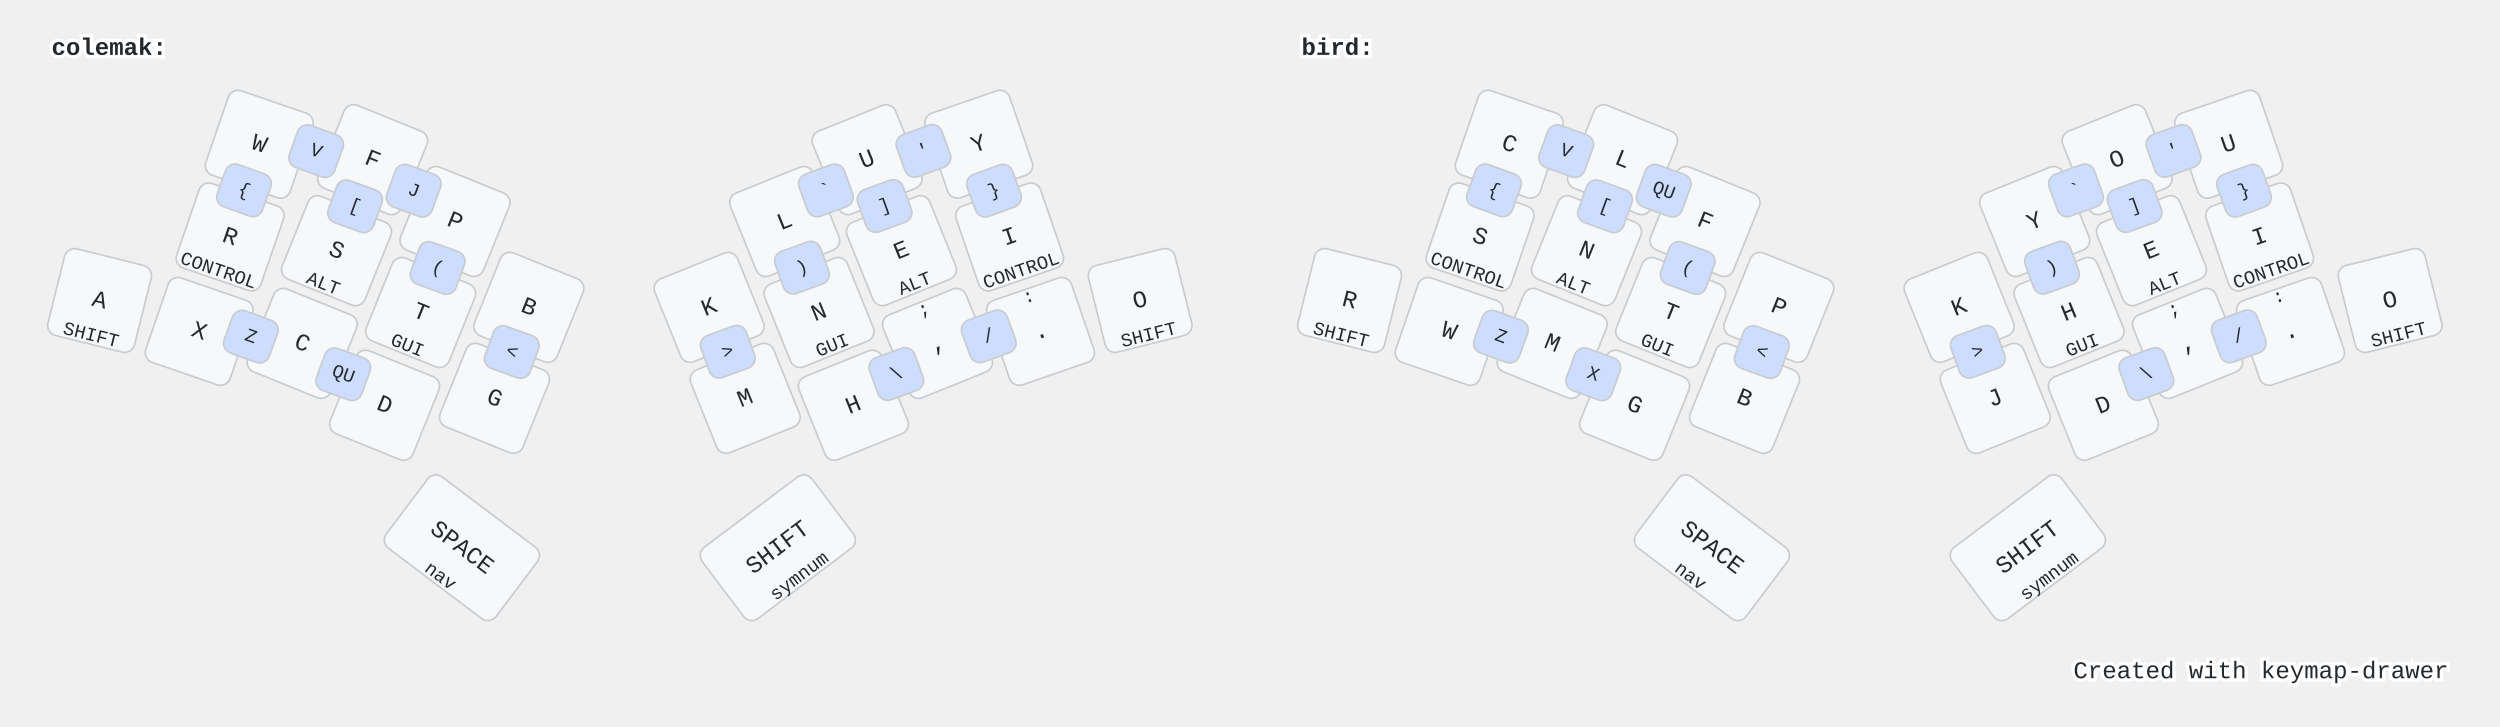
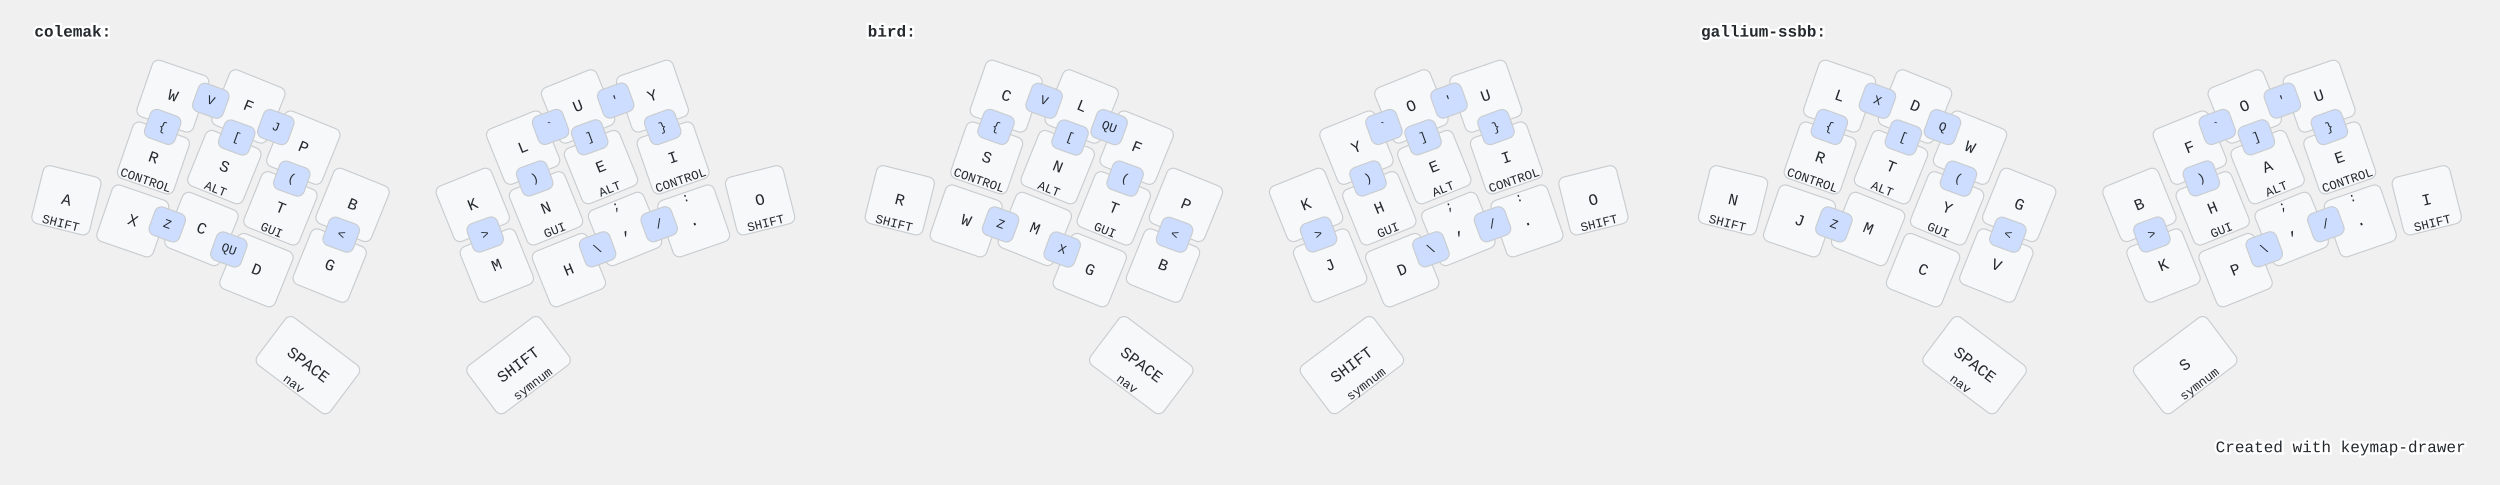
- <svg xmlns="http://www.w3.org/2000/svg" width="1456" height="423" viewBox="0 0 1456 423" class="keymap">
+ <svg xmlns="http://www.w3.org/2000/svg" width="2184" height="423" viewBox="0 0 2184 423" class="keymap">
  <style>/* inherit to force styles through use tags */
svg path {
    fill: inherit;
}

/* font and background color specifications */
svg.keymap {
    font-family: SFMono-Regular,Consolas,Liberation Mono,Menlo,monospace;
    font-size: 14px;
    font-kerning: normal;
    text-rendering: optimizeLegibility;
    fill: #24292e;
}

/* default key styling */
rect.key {
    fill: #f6f8fa;
}

rect.key, rect.combo {
    stroke: #c9cccf;
    stroke-width: 1;
}

/* default key side styling, only used is draw_key_sides is set */
rect.side {
    filter: brightness(90%);
}

/* color accent for combo boxes */
rect.combo, rect.combo-separate {
    fill: #cdf;
}

/* color accent for held keys */
rect.held, rect.combo.held {
    fill: #fdd;
}

/* color accent for ghost (optional) keys */
rect.ghost, rect.combo.ghost {
    stroke-dasharray: 4, 4;
    stroke-width: 2;
}

text {
    text-anchor: middle;
    dominant-baseline: middle;
}

/* styling for layer labels */
text.label {
    font-weight: bold;
    text-anchor: start;
    stroke: white;
    stroke-width: 4;
    paint-order: stroke;
}

/* styling for optional footer */
text.footer {
    text-anchor: end;
    dominant-baseline: auto;
    stroke: white;
    stroke-width: 4;
    paint-order: stroke;
}

/* styling for combo tap, and key hold/shifted label text */
text.combo, text.hold, text.shifted {
    font-size: 11px;
}

text.hold {
    text-anchor: middle;
    dominant-baseline: auto;
}

text.shifted {
    text-anchor: middle;
    dominant-baseline: hanging;
}

text.layer-activator {
    text-decoration: underline;
}

/* styling for hold/shifted label text in combo box */
text.combo.hold, text.combo.shifted {
    font-size: 8px;
}

/* lighter symbol for transparent keys */
text.trans {
    fill: #7b7e81;
}

/* styling for combo dendrons */
path.combo {
    stroke-width: 1;
    stroke: gray;
    fill: none;
}

/* Start Tabler Icons Cleanup */
/* cannot use height/width with glyphs */
.icon-tabler &gt; path {
    fill: inherit;
    stroke: inherit;
    stroke-width: 2;
}
/* hide tabler's default box */
.icon-tabler &gt; path[stroke="none"][fill="none"] {
    visibility: hidden;
}
/* End Tabler Icons Cleanup */

@media (prefers-color-scheme: dark) {
svg.keymap { fill: #d1d6db; }
rect.key { fill: #3f4750; }
rect.key, rect.combo { stroke: #60666c; }
rect.combo, rect.combo-separate { fill: #1f3d7a; }
rect.held, rect.combo.held { fill: #854747; }
text.label, text.footer { stroke: black; }
text.trans { fill: #7e8184; }
path.combo { stroke: #7f7f7f; }

}</style>
  <g transform="translate(30, 0)" class="layer-colemak">
    <text x="0" y="28" class="label" id="colemak">colemak:</text>
    <g transform="translate(0, 56)">
      <g transform="translate(121, 28) rotate(19.0)" class="key keypos-0">
        <rect rx="6" ry="6" x="-26" y="-26" width="52" height="52" class="key" />
        <text x="0" y="0" class="key tap">W</text>
      </g>
      <g transform="translate(187, 37) rotate(22.0)" class="key keypos-1">
        <rect rx="6" ry="6" x="-26" y="-26" width="52" height="52" class="key" />
        <text x="0" y="0" class="key tap">F</text>
      </g>
      <g transform="translate(235, 73) rotate(22.0)" class="key keypos-2">
        <rect rx="6" ry="6" x="-26" y="-26" width="52" height="52" class="key" />
        <text x="0" y="0" class="key tap">P</text>
      </g>
      <g transform="translate(278, 123) rotate(22.0)" class="key keypos-3">
        <rect rx="6" ry="6" x="-26" y="-26" width="52" height="52" class="key" />
        <text x="0" y="0" class="key tap">B</text>
      </g>
      <g transform="translate(383, 123) rotate(-22.0)" class="key keypos-4">
        <rect rx="6" ry="6" x="-26" y="-26" width="52" height="52" class="key" />
        <text x="0" y="0" class="key tap">K</text>
      </g>
      <g transform="translate(427, 73) rotate(-22.0)" class="key keypos-5">
        <rect rx="6" ry="6" x="-26" y="-26" width="52" height="52" class="key" />
        <text x="0" y="0" class="key tap">L</text>
      </g>
      <g transform="translate(475, 37) rotate(-22.0)" class="key keypos-6">
        <rect rx="6" ry="6" x="-26" y="-26" width="52" height="52" class="key" />
        <text x="0" y="0" class="key tap">U</text>
      </g>
      <g transform="translate(540, 28) rotate(-19.0)" class="key keypos-7">
        <rect rx="6" ry="6" x="-26" y="-26" width="52" height="52" class="key" />
        <text x="0" y="0" class="key tap">Y</text>
      </g>
      <g transform="translate(28, 119) rotate(14.0)" class="key keypos-8">
        <rect rx="6" ry="6" x="-26" y="-26" width="52" height="52" class="key" />
        <text x="0" y="0" class="key tap">A</text>
        <text x="0" y="24" class="key hold">SHIFT</text>
      </g>
      <g transform="translate(104, 82) rotate(19.0)" class="key keypos-9">
        <rect rx="6" ry="6" x="-26" y="-26" width="52" height="52" class="key" />
        <text x="0" y="0" class="key tap">R</text>
        <text x="0" y="24" class="key hold">CONTROL</text>
      </g>
      <g transform="translate(166, 90) rotate(22.0)" class="key keypos-10">
        <rect rx="6" ry="6" x="-26" y="-26" width="52" height="52" class="key" />
        <text x="0" y="0" class="key tap">S</text>
        <text x="0" y="24" class="key hold">ALT</text>
      </g>
      <g transform="translate(215, 126) rotate(22.0)" class="key keypos-11">
        <rect rx="6" ry="6" x="-26" y="-26" width="52" height="52" class="key" />
        <text x="0" y="0" class="key tap">T</text>
        <text x="0" y="24" class="key hold">GUI</text>
      </g>
      <g transform="translate(258, 176) rotate(22.0)" class="key keypos-12">
        <rect rx="6" ry="6" x="-26" y="-26" width="52" height="52" class="key" />
        <text x="0" y="0" class="key tap">G</text>
      </g>
      <g transform="translate(404, 176) rotate(-22.0)" class="key keypos-13">
        <rect rx="6" ry="6" x="-26" y="-26" width="52" height="52" class="key" />
        <text x="0" y="0" class="key tap">M</text>
      </g>
      <g transform="translate(447, 126) rotate(-22.0)" class="key keypos-14">
        <rect rx="6" ry="6" x="-26" y="-26" width="52" height="52" class="key" />
        <text x="0" y="0" class="key tap">N</text>
        <text x="0" y="24" class="key hold">GUI</text>
      </g>
      <g transform="translate(495, 90) rotate(-22.0)" class="key keypos-15">
        <rect rx="6" ry="6" x="-26" y="-26" width="52" height="52" class="key" />
        <text x="0" y="0" class="key tap">E</text>
        <text x="0" y="24" class="key hold">ALT</text>
      </g>
      <g transform="translate(558, 82) rotate(-19.0)" class="key keypos-16">
        <rect rx="6" ry="6" x="-26" y="-26" width="52" height="52" class="key" />
        <text x="0" y="0" class="key tap">I</text>
        <text x="0" y="24" class="key hold">CONTROL</text>
      </g>
      <g transform="translate(634, 119) rotate(-14.0)" class="key keypos-17">
        <rect rx="6" ry="6" x="-26" y="-26" width="52" height="52" class="key" />
        <text x="0" y="0" class="key tap">O</text>
        <text x="0" y="24" class="key hold">SHIFT</text>
      </g>
      <g transform="translate(86, 137) rotate(19.0)" class="key keypos-18">
        <rect rx="6" ry="6" x="-26" y="-26" width="52" height="52" class="key" />
        <text x="0" y="0" class="key tap">X</text>
      </g>
      <g transform="translate(146, 144) rotate(22.0)" class="key keypos-19">
        <rect rx="6" ry="6" x="-26" y="-26" width="52" height="52" class="key" />
        <text x="0" y="0" class="key tap">C</text>
      </g>
      <g transform="translate(194, 180) rotate(22.0)" class="key keypos-20">
        <rect rx="6" ry="6" x="-26" y="-26" width="52" height="52" class="key" />
        <text x="0" y="0" class="key tap">D</text>
      </g>
      <g transform="translate(467, 180) rotate(-22.0)" class="key keypos-21">
        <rect rx="6" ry="6" x="-26" y="-26" width="52" height="52" class="key" />
        <text x="0" y="0" class="key tap">H</text>
      </g>
      <g transform="translate(516, 144) rotate(-22.0)" class="key keypos-22">
        <rect rx="6" ry="6" x="-26" y="-26" width="52" height="52" class="key" />
        <text x="0" y="0" class="key tap">,</text>
        <text x="0" y="-24" class="key shifted">;</text>
      </g>
      <g transform="translate(576, 137) rotate(-19.0)" class="key keypos-23">
        <rect rx="6" ry="6" x="-26" y="-26" width="52" height="52" class="key" />
        <text x="0" y="0" class="key tap">.</text>
        <text x="0" y="-24" class="key shifted">:</text>
      </g>
      <g transform="translate(239, 263) rotate(37.0)" class="key keypos-24">
        <rect rx="6" ry="6" x="-40" y="-26" width="80" height="52" class="key" />
        <text x="0" y="0" class="key tap">SPACE</text>
        <text x="0" y="24" class="key hold">nav</text>
      </g>
      <g transform="translate(423, 263) rotate(-37.0)" class="key keypos-25">
        <rect rx="6" ry="6" x="-40" y="-26" width="80" height="52" class="key" />
        <text x="0" y="0" class="key tap">SHIFT</text>
        <text x="0" y="24" class="key hold">symnum</text>
      </g>
      <g class="combo combopos-0">
        <g transform="rotate(20.0, 210.84, 54.88)">
          <rect rx="6" ry="6" x="197" y="42" width="28" height="26" class="combo" />
          <text x="211" y="55" class="combo tap">J</text>
        </g>
      </g>
      <g class="combo combopos-1">
        <g transform="rotate(20.0, 115.892, 140.336)">
          <rect rx="6" ry="6" x="102" y="127" width="28" height="26" class="combo" />
          <text x="116" y="140" class="combo tap">Z</text>
        </g>
      </g>
      <g class="combo combopos-2">
        <g transform="rotate(20.0, 154.0, 32.396)">
          <rect rx="6" ry="6" x="140" y="19" width="28" height="26" class="combo" />
          <text x="154" y="32" class="combo tap">V</text>
        </g>
      </g>
      <g class="combo combopos-3">
        <g transform="rotate(20.0, 170.072, 161.784)">
          <rect rx="6" ry="6" x="156" y="149" width="28" height="26" class="combo" />
          <text x="170" y="162" class="combo tap">QU</text>
        </g>
      </g>
      <g class="combo combopos-4">
        <g transform="rotate(20.0, 112.448, 55.244)">
          <rect rx="6" ry="6" x="98" y="42" width="28" height="26" class="combo" />
          <text x="112" y="55" class="combo tap">{</text>
        </g>
      </g>
      <g class="combo combopos-5">
        <g transform="rotate(20.0, 176.512, 63.504)">
          <rect rx="6" ry="6" x="163" y="51" width="28" height="26" class="combo" />
          <text x="177" y="64" class="combo tap">[</text>
        </g>
      </g>
      <g class="combo combopos-6">
        <g transform="rotate(20.0, 224.784, 99.708)">
          <rect rx="6" ry="6" x="211" y="87" width="28" height="26" class="combo" />
          <text x="225" y="100" class="combo tap">(</text>
        </g>
      </g>
      <g class="combo combopos-7">
        <g transform="rotate(20.0, 267.96, 149.24)">
          <rect rx="6" ry="6" x="254" y="136" width="28" height="26" class="combo" />
          <text x="268" y="149" class="combo tap">&lt;</text>
        </g>
      </g>
      <g class="combo combopos-8">
        <g transform="rotate(-20.0, 549.108, 55.244)">
          <rect rx="6" ry="6" x="535" y="42" width="28" height="26" class="combo" />
          <text x="549" y="55" class="combo tap">}</text>
        </g>
      </g>
      <g class="combo combopos-9">
        <g transform="rotate(-20.0, 485.016, 63.504)">
          <rect rx="6" ry="6" x="471" y="51" width="28" height="26" class="combo" />
          <text x="485" y="64" class="combo tap">]</text>
        </g>
      </g>
      <g class="combo combopos-10">
        <g transform="rotate(-20.0, 436.772, 99.708)">
          <rect rx="6" ry="6" x="423" y="87" width="28" height="26" class="combo" />
          <text x="437" y="100" class="combo tap">)</text>
        </g>
      </g>
      <g class="combo combopos-11">
        <g transform="rotate(-20.0, 393.596, 149.24)">
          <rect rx="6" ry="6" x="380" y="136" width="28" height="26" class="combo" />
          <text x="394" y="149" class="combo tap">&gt;</text>
        </g>
      </g>
      <g class="combo combopos-12">
        <g transform="rotate(-20.0, 545.664, 140.336)">
          <rect rx="6" ry="6" x="532" y="127" width="28" height="26" class="combo" />
          <text x="546" y="140" class="combo tap">/</text>
        </g>
      </g>
      <g class="combo combopos-13">
        <g transform="rotate(-20.0, 491.512, 161.784)">
          <rect rx="6" ry="6" x="478" y="149" width="28" height="26" class="combo" />
          <text x="492" y="162" class="combo tap">\</text>
        </g>
      </g>
      <g class="combo combopos-14">
        <g transform="rotate(-20.0, 507.556, 32.396)">
          <rect rx="6" ry="6" x="494" y="19" width="28" height="26" class="combo" />
          <text x="508" y="32" class="combo tap">'</text>
        </g>
      </g>
      <g class="combo combopos-15">
        <g transform="rotate(-20.0, 450.716, 54.88)">
          <rect rx="6" ry="6" x="437" y="42" width="28" height="26" class="combo" />
          <text x="451" y="55" class="combo tap">`</text>
        </g>
      </g>
    </g>
  </g>
  <g transform="translate(758, 0)" class="layer-bird">
    <text x="0" y="28" class="label" id="bird">bird:</text>
    <g transform="translate(0, 56)">
      <g transform="translate(121, 28) rotate(19.0)" class="key keypos-0">
        <rect rx="6" ry="6" x="-26" y="-26" width="52" height="52" class="key" />
        <text x="0" y="0" class="key tap">C</text>
      </g>
      <g transform="translate(187, 37) rotate(22.0)" class="key keypos-1">
        <rect rx="6" ry="6" x="-26" y="-26" width="52" height="52" class="key" />
        <text x="0" y="0" class="key tap">L</text>
      </g>
      <g transform="translate(235, 73) rotate(22.0)" class="key keypos-2">
        <rect rx="6" ry="6" x="-26" y="-26" width="52" height="52" class="key" />
        <text x="0" y="0" class="key tap">F</text>
      </g>
      <g transform="translate(278, 123) rotate(22.0)" class="key keypos-3">
        <rect rx="6" ry="6" x="-26" y="-26" width="52" height="52" class="key" />
        <text x="0" y="0" class="key tap">P</text>
      </g>
      <g transform="translate(383, 123) rotate(-22.0)" class="key keypos-4">
        <rect rx="6" ry="6" x="-26" y="-26" width="52" height="52" class="key" />
        <text x="0" y="0" class="key tap">K</text>
      </g>
      <g transform="translate(427, 73) rotate(-22.0)" class="key keypos-5">
        <rect rx="6" ry="6" x="-26" y="-26" width="52" height="52" class="key" />
        <text x="0" y="0" class="key tap">Y</text>
      </g>
      <g transform="translate(475, 37) rotate(-22.0)" class="key keypos-6">
        <rect rx="6" ry="6" x="-26" y="-26" width="52" height="52" class="key" />
        <text x="0" y="0" class="key tap">O</text>
      </g>
      <g transform="translate(540, 28) rotate(-19.0)" class="key keypos-7">
        <rect rx="6" ry="6" x="-26" y="-26" width="52" height="52" class="key" />
        <text x="0" y="0" class="key tap">U</text>
      </g>
      <g transform="translate(28, 119) rotate(14.0)" class="key keypos-8">
        <rect rx="6" ry="6" x="-26" y="-26" width="52" height="52" class="key" />
        <text x="0" y="0" class="key tap">R</text>
        <text x="0" y="24" class="key hold">SHIFT</text>
      </g>
      <g transform="translate(104, 82) rotate(19.0)" class="key keypos-9">
        <rect rx="6" ry="6" x="-26" y="-26" width="52" height="52" class="key" />
        <text x="0" y="0" class="key tap">S</text>
        <text x="0" y="24" class="key hold">CONTROL</text>
      </g>
      <g transform="translate(166, 90) rotate(22.0)" class="key keypos-10">
        <rect rx="6" ry="6" x="-26" y="-26" width="52" height="52" class="key" />
        <text x="0" y="0" class="key tap">N</text>
        <text x="0" y="24" class="key hold">ALT</text>
      </g>
      <g transform="translate(215, 126) rotate(22.0)" class="key keypos-11">
        <rect rx="6" ry="6" x="-26" y="-26" width="52" height="52" class="key" />
        <text x="0" y="0" class="key tap">T</text>
        <text x="0" y="24" class="key hold">GUI</text>
      </g>
      <g transform="translate(258, 176) rotate(22.0)" class="key keypos-12">
        <rect rx="6" ry="6" x="-26" y="-26" width="52" height="52" class="key" />
        <text x="0" y="0" class="key tap">B</text>
      </g>
      <g transform="translate(404, 176) rotate(-22.0)" class="key keypos-13">
        <rect rx="6" ry="6" x="-26" y="-26" width="52" height="52" class="key" />
        <text x="0" y="0" class="key tap">J</text>
      </g>
      <g transform="translate(447, 126) rotate(-22.0)" class="key keypos-14">
        <rect rx="6" ry="6" x="-26" y="-26" width="52" height="52" class="key" />
        <text x="0" y="0" class="key tap">H</text>
        <text x="0" y="24" class="key hold">GUI</text>
      </g>
      <g transform="translate(495, 90) rotate(-22.0)" class="key keypos-15">
        <rect rx="6" ry="6" x="-26" y="-26" width="52" height="52" class="key" />
        <text x="0" y="0" class="key tap">E</text>
        <text x="0" y="24" class="key hold">ALT</text>
      </g>
      <g transform="translate(558, 82) rotate(-19.0)" class="key keypos-16">
        <rect rx="6" ry="6" x="-26" y="-26" width="52" height="52" class="key" />
        <text x="0" y="0" class="key tap">I</text>
        <text x="0" y="24" class="key hold">CONTROL</text>
      </g>
      <g transform="translate(634, 119) rotate(-14.0)" class="key keypos-17">
        <rect rx="6" ry="6" x="-26" y="-26" width="52" height="52" class="key" />
        <text x="0" y="0" class="key tap">O</text>
        <text x="0" y="24" class="key hold">SHIFT</text>
      </g>
      <g transform="translate(86, 137) rotate(19.0)" class="key keypos-18">
        <rect rx="6" ry="6" x="-26" y="-26" width="52" height="52" class="key" />
        <text x="0" y="0" class="key tap">W</text>
      </g>
      <g transform="translate(146, 144) rotate(22.0)" class="key keypos-19">
        <rect rx="6" ry="6" x="-26" y="-26" width="52" height="52" class="key" />
        <text x="0" y="0" class="key tap">M</text>
      </g>
      <g transform="translate(194, 180) rotate(22.0)" class="key keypos-20">
        <rect rx="6" ry="6" x="-26" y="-26" width="52" height="52" class="key" />
        <text x="0" y="0" class="key tap">G</text>
      </g>
      <g transform="translate(467, 180) rotate(-22.0)" class="key keypos-21">
        <rect rx="6" ry="6" x="-26" y="-26" width="52" height="52" class="key" />
        <text x="0" y="0" class="key tap">D</text>
      </g>
      <g transform="translate(516, 144) rotate(-22.0)" class="key keypos-22">
        <rect rx="6" ry="6" x="-26" y="-26" width="52" height="52" class="key" />
        <text x="0" y="0" class="key tap">,</text>
        <text x="0" y="-24" class="key shifted">;</text>
      </g>
      <g transform="translate(576, 137) rotate(-19.0)" class="key keypos-23">
        <rect rx="6" ry="6" x="-26" y="-26" width="52" height="52" class="key" />
        <text x="0" y="0" class="key tap">.</text>
        <text x="0" y="-24" class="key shifted">:</text>
      </g>
      <g transform="translate(239, 263) rotate(37.0)" class="key keypos-24">
        <rect rx="6" ry="6" x="-40" y="-26" width="80" height="52" class="key" />
        <text x="0" y="0" class="key tap">SPACE</text>
        <text x="0" y="24" class="key hold">nav</text>
      </g>
      <g transform="translate(423, 263) rotate(-37.0)" class="key keypos-25">
        <rect rx="6" ry="6" x="-40" y="-26" width="80" height="52" class="key" />
        <text x="0" y="0" class="key tap">SHIFT</text>
        <text x="0" y="24" class="key hold">symnum</text>
      </g>
      <g class="combo combopos-0">
        <g transform="rotate(20.0, 210.84, 54.88)">
          <rect rx="6" ry="6" x="197" y="42" width="28" height="26" class="combo" />
          <text x="211" y="55" class="combo tap">QU</text>
        </g>
      </g>
      <g class="combo combopos-1">
        <g transform="rotate(20.0, 115.892, 140.336)">
          <rect rx="6" ry="6" x="102" y="127" width="28" height="26" class="combo" />
          <text x="116" y="140" class="combo tap">Z</text>
        </g>
      </g>
      <g class="combo combopos-2">
        <g transform="rotate(20.0, 154.0, 32.396)">
          <rect rx="6" ry="6" x="140" y="19" width="28" height="26" class="combo" />
          <text x="154" y="32" class="combo tap">V</text>
        </g>
      </g>
      <g class="combo combopos-3">
        <g transform="rotate(20.0, 170.072, 161.784)">
          <rect rx="6" ry="6" x="156" y="149" width="28" height="26" class="combo" />
          <text x="170" y="162" class="combo tap">X</text>
        </g>
      </g>
      <g class="combo combopos-4">
        <g transform="rotate(20.0, 112.448, 55.244)">
          <rect rx="6" ry="6" x="98" y="42" width="28" height="26" class="combo" />
          <text x="112" y="55" class="combo tap">{</text>
        </g>
      </g>
      <g class="combo combopos-5">
        <g transform="rotate(20.0, 176.512, 63.504)">
          <rect rx="6" ry="6" x="163" y="51" width="28" height="26" class="combo" />
          <text x="177" y="64" class="combo tap">[</text>
        </g>
      </g>
      <g class="combo combopos-6">
        <g transform="rotate(20.0, 224.784, 99.708)">
          <rect rx="6" ry="6" x="211" y="87" width="28" height="26" class="combo" />
          <text x="225" y="100" class="combo tap">(</text>
        </g>
      </g>
      <g class="combo combopos-7">
        <g transform="rotate(20.0, 267.96, 149.24)">
          <rect rx="6" ry="6" x="254" y="136" width="28" height="26" class="combo" />
          <text x="268" y="149" class="combo tap">&lt;</text>
        </g>
      </g>
      <g class="combo combopos-8">
        <g transform="rotate(-20.0, 549.108, 55.244)">
          <rect rx="6" ry="6" x="535" y="42" width="28" height="26" class="combo" />
          <text x="549" y="55" class="combo tap">}</text>
        </g>
      </g>
      <g class="combo combopos-9">
        <g transform="rotate(-20.0, 485.016, 63.504)">
          <rect rx="6" ry="6" x="471" y="51" width="28" height="26" class="combo" />
          <text x="485" y="64" class="combo tap">]</text>
        </g>
      </g>
      <g class="combo combopos-10">
        <g transform="rotate(-20.0, 436.772, 99.708)">
          <rect rx="6" ry="6" x="423" y="87" width="28" height="26" class="combo" />
          <text x="437" y="100" class="combo tap">)</text>
        </g>
      </g>
      <g class="combo combopos-11">
        <g transform="rotate(-20.0, 393.596, 149.24)">
          <rect rx="6" ry="6" x="380" y="136" width="28" height="26" class="combo" />
          <text x="394" y="149" class="combo tap">&gt;</text>
        </g>
      </g>
      <g class="combo combopos-12">
        <g transform="rotate(-20.0, 545.664, 140.336)">
          <rect rx="6" ry="6" x="532" y="127" width="28" height="26" class="combo" />
          <text x="546" y="140" class="combo tap">/</text>
        </g>
      </g>
      <g class="combo combopos-13">
        <g transform="rotate(-20.0, 491.512, 161.784)">
          <rect rx="6" ry="6" x="478" y="149" width="28" height="26" class="combo" />
          <text x="492" y="162" class="combo tap">\</text>
        </g>
      </g>
      <g class="combo combopos-14">
        <g transform="rotate(-20.0, 507.556, 32.396)">
          <rect rx="6" ry="6" x="494" y="19" width="28" height="26" class="combo" />
          <text x="508" y="32" class="combo tap">'</text>
        </g>
      </g>
      <g class="combo combopos-15">
        <g transform="rotate(-20.0, 450.716, 54.88)">
          <rect rx="6" ry="6" x="437" y="42" width="28" height="26" class="combo" />
          <text x="451" y="55" class="combo tap">`</text>
        </g>
      </g>
    </g>
  </g>
-   <text x="1426.0" y="395.0" class="footer">Created with <a href="https://github.com/caksoylar/keymap-drawer">keymap-drawer</a>
+   <g transform="translate(1486, 0)" class="layer-gallium-ssbb">
+     <text x="0" y="28" class="label" id="gallium-ssbb">gallium-ssbb:</text>
+     <g transform="translate(0, 56)">
+       <g transform="translate(121, 28) rotate(19.0)" class="key keypos-0">
+         <rect rx="6" ry="6" x="-26" y="-26" width="52" height="52" class="key" />
+         <text x="0" y="0" class="key tap">L</text>
+       </g>
+       <g transform="translate(187, 37) rotate(22.0)" class="key keypos-1">
+         <rect rx="6" ry="6" x="-26" y="-26" width="52" height="52" class="key" />
+         <text x="0" y="0" class="key tap">D</text>
+       </g>
+       <g transform="translate(235, 73) rotate(22.0)" class="key keypos-2">
+         <rect rx="6" ry="6" x="-26" y="-26" width="52" height="52" class="key" />
+         <text x="0" y="0" class="key tap">W</text>
+       </g>
+       <g transform="translate(278, 123) rotate(22.0)" class="key keypos-3">
+         <rect rx="6" ry="6" x="-26" y="-26" width="52" height="52" class="key" />
+         <text x="0" y="0" class="key tap">G</text>
+       </g>
+       <g transform="translate(383, 123) rotate(-22.0)" class="key keypos-4">
+         <rect rx="6" ry="6" x="-26" y="-26" width="52" height="52" class="key" />
+         <text x="0" y="0" class="key tap">B</text>
+       </g>
+       <g transform="translate(427, 73) rotate(-22.0)" class="key keypos-5">
+         <rect rx="6" ry="6" x="-26" y="-26" width="52" height="52" class="key" />
+         <text x="0" y="0" class="key tap">F</text>
+       </g>
+       <g transform="translate(475, 37) rotate(-22.0)" class="key keypos-6">
+         <rect rx="6" ry="6" x="-26" y="-26" width="52" height="52" class="key" />
+         <text x="0" y="0" class="key tap">O</text>
+       </g>
+       <g transform="translate(540, 28) rotate(-19.0)" class="key keypos-7">
+         <rect rx="6" ry="6" x="-26" y="-26" width="52" height="52" class="key" />
+         <text x="0" y="0" class="key tap">U</text>
+       </g>
+       <g transform="translate(28, 119) rotate(14.0)" class="key keypos-8">
+         <rect rx="6" ry="6" x="-26" y="-26" width="52" height="52" class="key" />
+         <text x="0" y="0" class="key tap">N</text>
+         <text x="0" y="24" class="key hold">SHIFT</text>
+       </g>
+       <g transform="translate(104, 82) rotate(19.0)" class="key keypos-9">
+         <rect rx="6" ry="6" x="-26" y="-26" width="52" height="52" class="key" />
+         <text x="0" y="0" class="key tap">R</text>
+         <text x="0" y="24" class="key hold">CONTROL</text>
+       </g>
+       <g transform="translate(166, 90) rotate(22.0)" class="key keypos-10">
+         <rect rx="6" ry="6" x="-26" y="-26" width="52" height="52" class="key" />
+         <text x="0" y="0" class="key tap">T</text>
+         <text x="0" y="24" class="key hold">ALT</text>
+       </g>
+       <g transform="translate(215, 126) rotate(22.0)" class="key keypos-11">
+         <rect rx="6" ry="6" x="-26" y="-26" width="52" height="52" class="key" />
+         <text x="0" y="0" class="key tap">Y</text>
+         <text x="0" y="24" class="key hold">GUI</text>
+       </g>
+       <g transform="translate(258, 176) rotate(22.0)" class="key keypos-12">
+         <rect rx="6" ry="6" x="-26" y="-26" width="52" height="52" class="key" />
+         <text x="0" y="0" class="key tap">V</text>
+       </g>
+       <g transform="translate(404, 176) rotate(-22.0)" class="key keypos-13">
+         <rect rx="6" ry="6" x="-26" y="-26" width="52" height="52" class="key" />
+         <text x="0" y="0" class="key tap">K</text>
+       </g>
+       <g transform="translate(447, 126) rotate(-22.0)" class="key keypos-14">
+         <rect rx="6" ry="6" x="-26" y="-26" width="52" height="52" class="key" />
+         <text x="0" y="0" class="key tap">H</text>
+         <text x="0" y="24" class="key hold">GUI</text>
+       </g>
+       <g transform="translate(495, 90) rotate(-22.0)" class="key keypos-15">
+         <rect rx="6" ry="6" x="-26" y="-26" width="52" height="52" class="key" />
+         <text x="0" y="0" class="key tap">A</text>
+         <text x="0" y="24" class="key hold">ALT</text>
+       </g>
+       <g transform="translate(558, 82) rotate(-19.0)" class="key keypos-16">
+         <rect rx="6" ry="6" x="-26" y="-26" width="52" height="52" class="key" />
+         <text x="0" y="0" class="key tap">E</text>
+         <text x="0" y="24" class="key hold">CONTROL</text>
+       </g>
+       <g transform="translate(634, 119) rotate(-14.0)" class="key keypos-17">
+         <rect rx="6" ry="6" x="-26" y="-26" width="52" height="52" class="key" />
+         <text x="0" y="0" class="key tap">I</text>
+         <text x="0" y="24" class="key hold">SHIFT</text>
+       </g>
+       <g transform="translate(86, 137) rotate(19.0)" class="key keypos-18">
+         <rect rx="6" ry="6" x="-26" y="-26" width="52" height="52" class="key" />
+         <text x="0" y="0" class="key tap">J</text>
+       </g>
+       <g transform="translate(146, 144) rotate(22.0)" class="key keypos-19">
+         <rect rx="6" ry="6" x="-26" y="-26" width="52" height="52" class="key" />
+         <text x="0" y="0" class="key tap">M</text>
+       </g>
+       <g transform="translate(194, 180) rotate(22.0)" class="key keypos-20">
+         <rect rx="6" ry="6" x="-26" y="-26" width="52" height="52" class="key" />
+         <text x="0" y="0" class="key tap">C</text>
+       </g>
+       <g transform="translate(467, 180) rotate(-22.0)" class="key keypos-21">
+         <rect rx="6" ry="6" x="-26" y="-26" width="52" height="52" class="key" />
+         <text x="0" y="0" class="key tap">P</text>
+       </g>
+       <g transform="translate(516, 144) rotate(-22.0)" class="key keypos-22">
+         <rect rx="6" ry="6" x="-26" y="-26" width="52" height="52" class="key" />
+         <text x="0" y="0" class="key tap">,</text>
+         <text x="0" y="-24" class="key shifted">;</text>
+       </g>
+       <g transform="translate(576, 137) rotate(-19.0)" class="key keypos-23">
+         <rect rx="6" ry="6" x="-26" y="-26" width="52" height="52" class="key" />
+         <text x="0" y="0" class="key tap">.</text>
+         <text x="0" y="-24" class="key shifted">:</text>
+       </g>
+       <g transform="translate(239, 263) rotate(37.0)" class="key keypos-24">
+         <rect rx="6" ry="6" x="-40" y="-26" width="80" height="52" class="key" />
+         <text x="0" y="0" class="key tap">SPACE</text>
+         <text x="0" y="24" class="key hold">nav</text>
+       </g>
+       <g transform="translate(423, 263) rotate(-37.0)" class="key keypos-25">
+         <rect rx="6" ry="6" x="-40" y="-26" width="80" height="52" class="key" />
+         <text x="0" y="0" class="key tap">S</text>
+         <text x="0" y="24" class="key hold">symnum</text>
+       </g>
+       <g class="combo combopos-0">
+         <g transform="rotate(20.0, 210.84, 54.88)">
+           <rect rx="6" ry="6" x="197" y="42" width="28" height="26" class="combo" />
+           <text x="211" y="55" class="combo tap">Q</text>
+         </g>
+       </g>
+       <g class="combo combopos-1">
+         <g transform="rotate(20.0, 154.0, 32.396)">
+           <rect rx="6" ry="6" x="140" y="19" width="28" height="26" class="combo" />
+           <text x="154" y="32" class="combo tap">X</text>
+         </g>
+       </g>
+       <g class="combo combopos-2">
+         <g transform="rotate(20.0, 115.892, 140.336)">
+           <rect rx="6" ry="6" x="102" y="127" width="28" height="26" class="combo" />
+           <text x="116" y="140" class="combo tap">Z</text>
+         </g>
+       </g>
+       <g class="combo combopos-3">
+         <g transform="rotate(20.0, 112.448, 55.244)">
+           <rect rx="6" ry="6" x="98" y="42" width="28" height="26" class="combo" />
+           <text x="112" y="55" class="combo tap">{</text>
+         </g>
+       </g>
+       <g class="combo combopos-4">
+         <g transform="rotate(20.0, 176.512, 63.504)">
+           <rect rx="6" ry="6" x="163" y="51" width="28" height="26" class="combo" />
+           <text x="177" y="64" class="combo tap">[</text>
+         </g>
+       </g>
+       <g class="combo combopos-5">
+         <g transform="rotate(20.0, 224.784, 99.708)">
+           <rect rx="6" ry="6" x="211" y="87" width="28" height="26" class="combo" />
+           <text x="225" y="100" class="combo tap">(</text>
+         </g>
+       </g>
+       <g class="combo combopos-6">
+         <g transform="rotate(20.0, 267.96, 149.24)">
+           <rect rx="6" ry="6" x="254" y="136" width="28" height="26" class="combo" />
+           <text x="268" y="149" class="combo tap">&lt;</text>
+         </g>
+       </g>
+       <g class="combo combopos-7">
+         <g transform="rotate(-20.0, 549.108, 55.244)">
+           <rect rx="6" ry="6" x="535" y="42" width="28" height="26" class="combo" />
+           <text x="549" y="55" class="combo tap">}</text>
+         </g>
+       </g>
+       <g class="combo combopos-8">
+         <g transform="rotate(-20.0, 485.016, 63.504)">
+           <rect rx="6" ry="6" x="471" y="51" width="28" height="26" class="combo" />
+           <text x="485" y="64" class="combo tap">]</text>
+         </g>
+       </g>
+       <g class="combo combopos-9">
+         <g transform="rotate(-20.0, 436.772, 99.708)">
+           <rect rx="6" ry="6" x="423" y="87" width="28" height="26" class="combo" />
+           <text x="437" y="100" class="combo tap">)</text>
+         </g>
+       </g>
+       <g class="combo combopos-10">
+         <g transform="rotate(-20.0, 393.596, 149.24)">
+           <rect rx="6" ry="6" x="380" y="136" width="28" height="26" class="combo" />
+           <text x="394" y="149" class="combo tap">&gt;</text>
+         </g>
+       </g>
+       <g class="combo combopos-11">
+         <g transform="rotate(-20.0, 545.664, 140.336)">
+           <rect rx="6" ry="6" x="532" y="127" width="28" height="26" class="combo" />
+           <text x="546" y="140" class="combo tap">/</text>
+         </g>
+       </g>
+       <g class="combo combopos-12">
+         <g transform="rotate(-20.0, 491.512, 161.784)">
+           <rect rx="6" ry="6" x="478" y="149" width="28" height="26" class="combo" />
+           <text x="492" y="162" class="combo tap">\</text>
+         </g>
+       </g>
+       <g class="combo combopos-13">
+         <g transform="rotate(-20.0, 507.556, 32.396)">
+           <rect rx="6" ry="6" x="494" y="19" width="28" height="26" class="combo" />
+           <text x="508" y="32" class="combo tap">'</text>
+         </g>
+       </g>
+       <g class="combo combopos-14">
+         <g transform="rotate(-20.0, 450.716, 54.88)">
+           <rect rx="6" ry="6" x="437" y="42" width="28" height="26" class="combo" />
+           <text x="451" y="55" class="combo tap">`</text>
+         </g>
+       </g>
+     </g>
+   </g>
+   <text x="2154.0" y="395.0" class="footer">Created with <a href="https://github.com/caksoylar/keymap-drawer">keymap-drawer</a>
  </text>
</svg>
